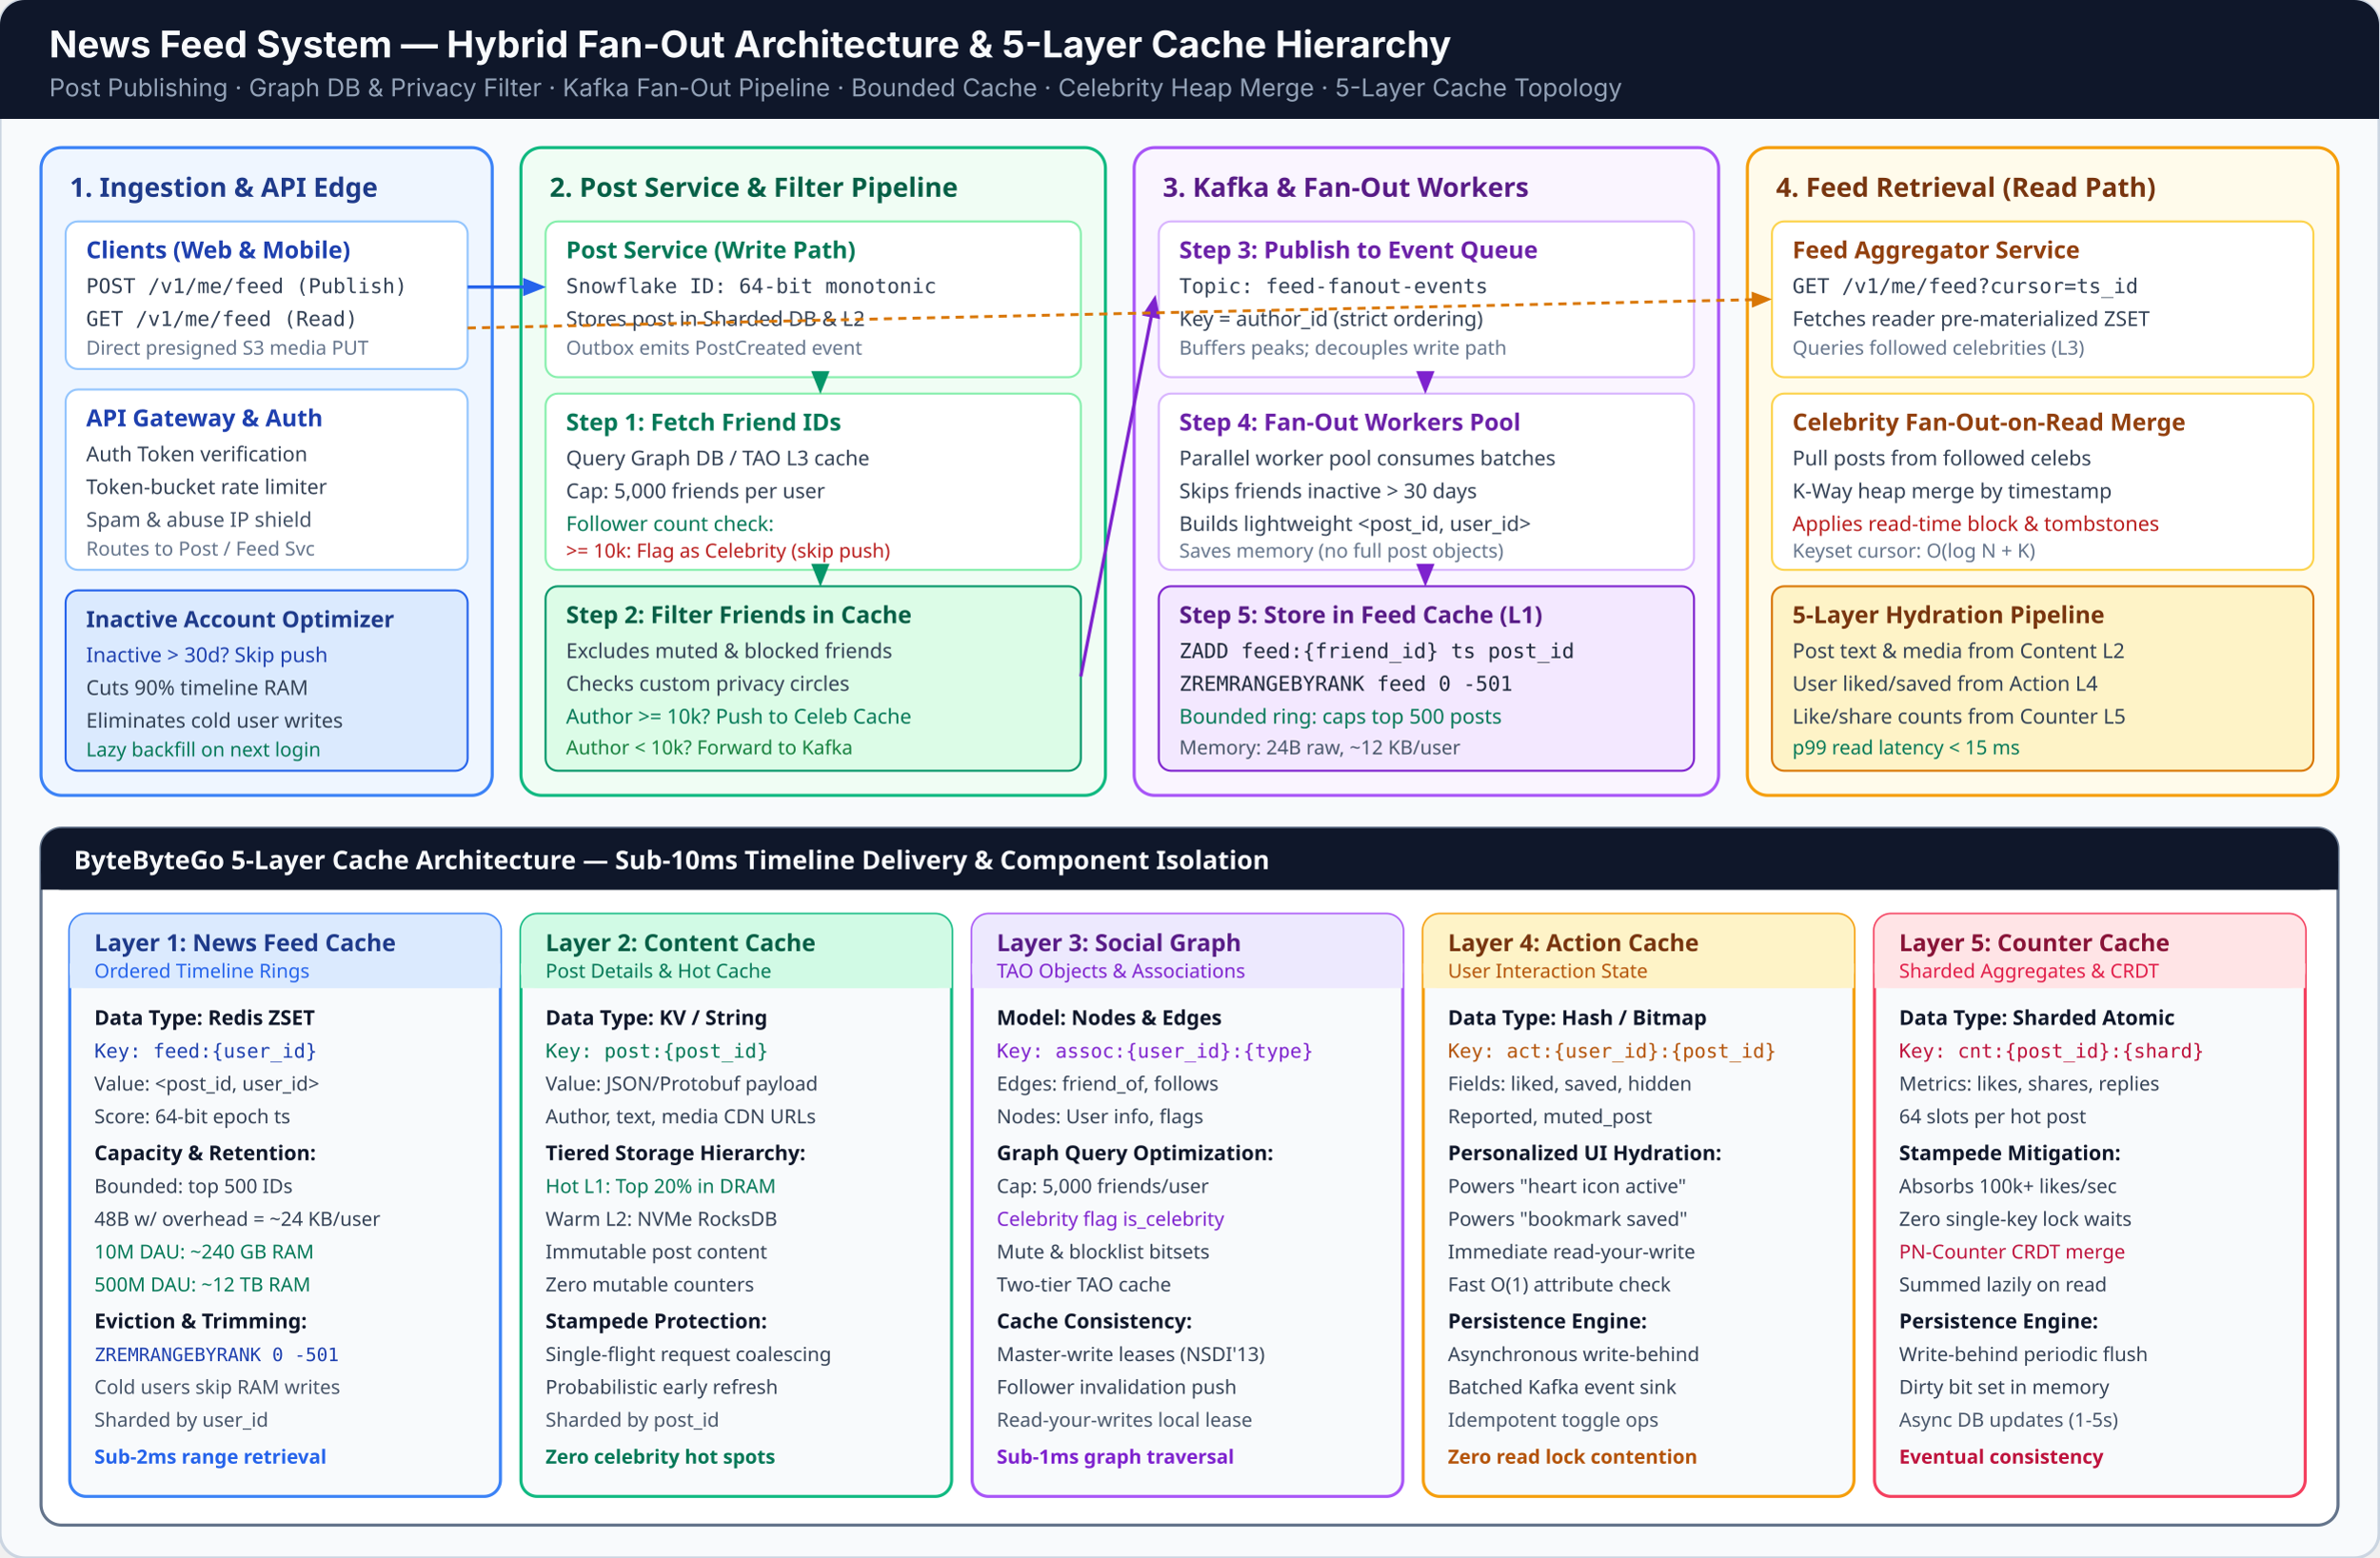
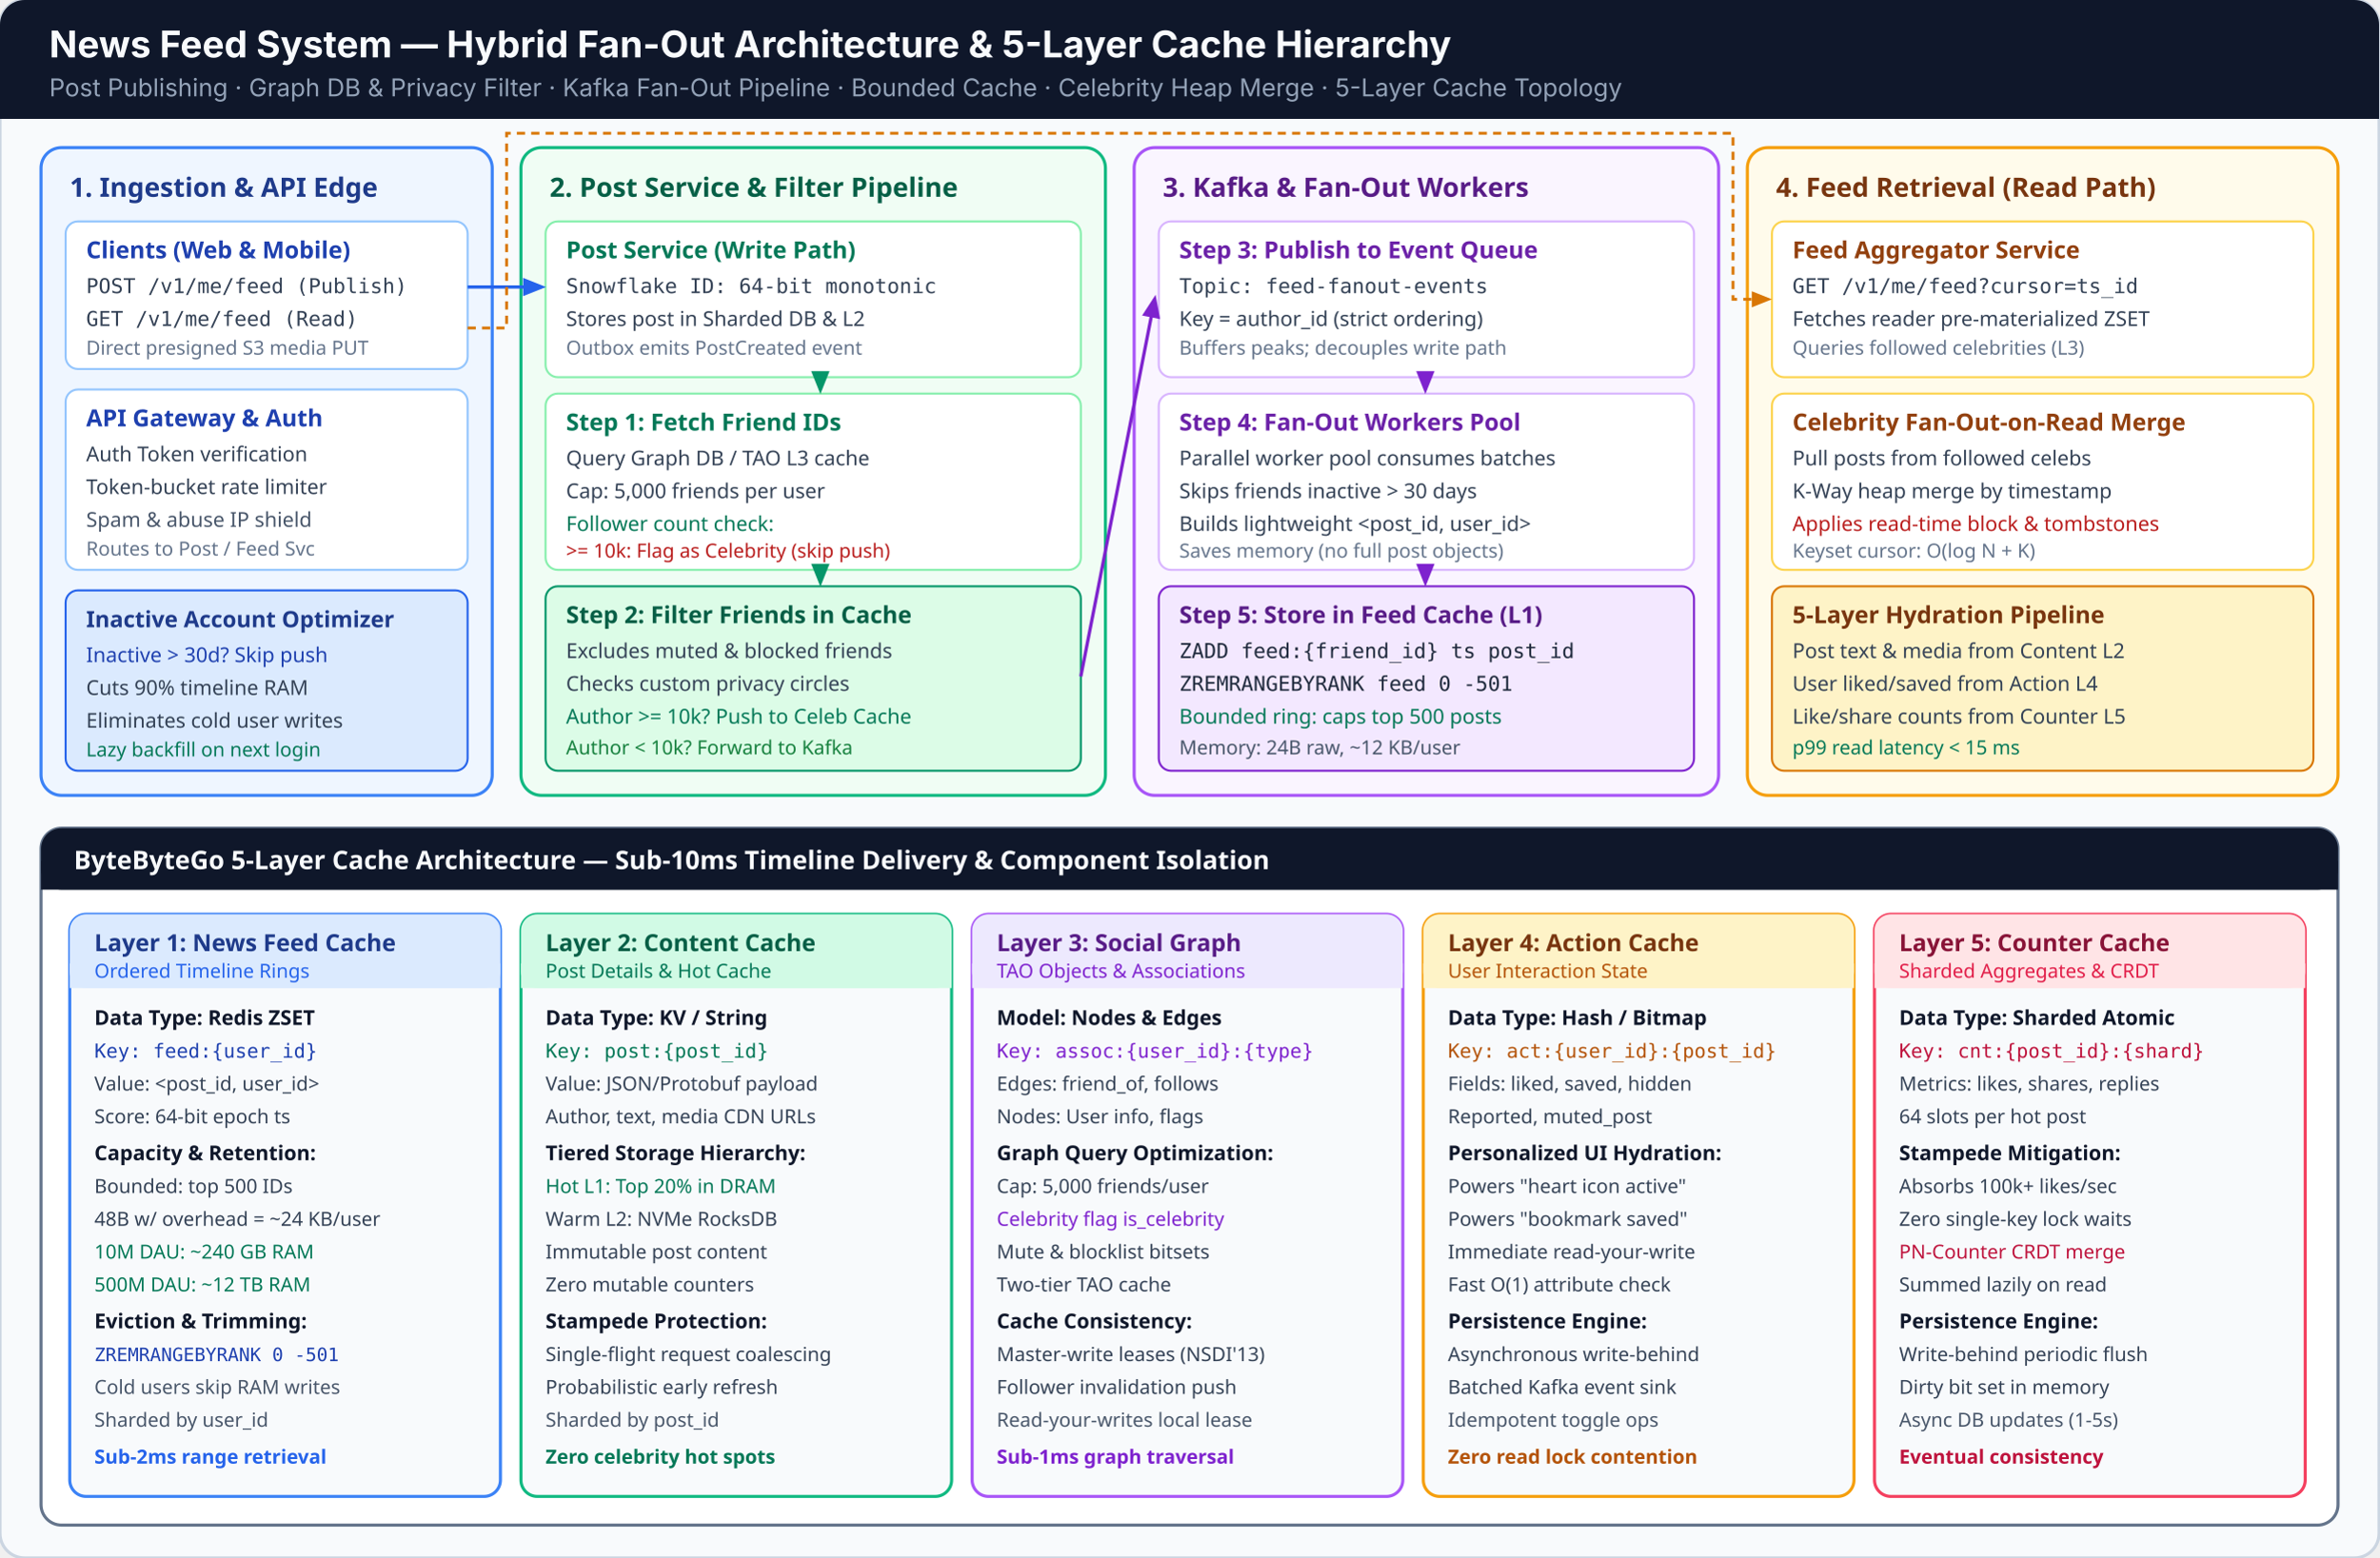
<svg xmlns="http://www.w3.org/2000/svg" viewBox="0 0 1160 760" width="1160" height="760" role="img" aria-labelledby="title desc">
  <defs>
    <marker id="arr" viewBox="0 0 10 10" refX="8" refY="5" markerWidth="7" markerHeight="7" orient="auto-start-reverse">
      <path d="M 0 1 L 10 5 L 0 9 z" fill="#475569" />
    </marker>
    <marker id="arr-blue" viewBox="0 0 10 10" refX="8" refY="5" markerWidth="7" markerHeight="7" orient="auto-start-reverse">
      <path d="M 0 1 L 10 5 L 0 9 z" fill="#2563eb" />
    </marker>
    <marker id="arr-green" viewBox="0 0 10 10" refX="8" refY="5" markerWidth="7" markerHeight="7" orient="auto-start-reverse">
      <path d="M 0 1 L 10 5 L 0 9 z" fill="#059669" />
    </marker>
    <marker id="arr-purple" viewBox="0 0 10 10" refX="8" refY="5" markerWidth="7" markerHeight="7" orient="auto-start-reverse">
      <path d="M 0 1 L 10 5 L 0 9 z" fill="#7e22ce" />
    </marker>
    <marker id="arr-amber" viewBox="0 0 10 10" refX="8" refY="5" markerWidth="7" markerHeight="7" orient="auto-start-reverse">
      <path d="M 0 1 L 10 5 L 0 9 z" fill="#d97706" />
    </marker>
  </defs>
  <rect x="0" y="0" width="1160" height="760" rx="12" fill="#f8fafc" stroke="#cbd5e1" stroke-width="1.5" />
  <rect x="0" y="0" width="1160" height="58" rx="12" fill="#0f172a" />
  <rect x="0" y="42" width="1160" height="16" fill="#0f172a" />
  <text x="24" y="28" font-family="ui-sans-serif, system-ui, -apple-system, sans-serif" font-size="18" font-weight="700" fill="#f8fafc">News Feed System — Hybrid Fan-Out Architecture &amp; 5-Layer Cache Hierarchy</text>
  <text x="24" y="47" font-family="ui-sans-serif, system-ui, -apple-system, sans-serif" font-size="12" fill="#94a3b8">Post Publishing · Graph DB &amp; Privacy Filter · Kafka Fan-Out Pipeline · Bounded Cache · Celebrity Heap Merge · 5-Layer Cache Topology</text>
  <rect x="20" y="72" width="220" height="316" rx="10" fill="#eff6ff" stroke="#3b82f6" stroke-width="1.5" />
  <text x="34" y="96" font-family="ui-sans-serif, system-ui, sans-serif" font-size="13" font-weight="700" fill="#1e3a8a">1. Ingestion &amp; API Edge</text>
  <rect x="32" y="108" width="196" height="72" rx="6" fill="#ffffff" stroke="#93c5fd" stroke-width="1" />
  <text x="42" y="126" font-family="ui-sans-serif, system-ui, sans-serif" font-size="11.5" font-weight="700" fill="#1e40af">Clients (Web &amp; Mobile)</text>
  <text x="42" y="143" font-family="ui-monospace, SFMono-Regular, monospace" font-size="10" fill="#334155">POST /v1/me/feed (Publish)</text>
  <text x="42" y="159" font-family="ui-monospace, SFMono-Regular, monospace" font-size="10" fill="#334155">GET  /v1/me/feed (Read)</text>
  <text x="42" y="173" font-family="ui-sans-serif, system-ui, sans-serif" font-size="9.5" fill="#64748b">Direct presigned S3 media PUT</text>
  <rect x="32" y="190" width="196" height="88" rx="6" fill="#ffffff" stroke="#93c5fd" stroke-width="1" />
  <text x="42" y="208" font-family="ui-sans-serif, system-ui, sans-serif" font-size="11.5" font-weight="700" fill="#1e40af">API Gateway &amp; Auth</text>
  <text x="42" y="225" font-family="ui-sans-serif, system-ui, sans-serif" font-size="10" fill="#334155">Auth Token verification</text>
  <text x="42" y="241" font-family="ui-sans-serif, system-ui, sans-serif" font-size="10" fill="#334155">Token-bucket rate limiter</text>
  <text x="42" y="257" font-family="ui-sans-serif, system-ui, sans-serif" font-size="10" fill="#475569">Spam &amp; abuse IP shield</text>
  <text x="42" y="271" font-family="ui-sans-serif, system-ui, sans-serif" font-size="9.5" fill="#64748b">Routes to Post / Feed Svc</text>
  <rect x="32" y="288" width="196" height="88" rx="6" fill="#dbeafe" stroke="#2563eb" stroke-width="1" />
  <text x="42" y="306" font-family="ui-sans-serif, system-ui, sans-serif" font-size="11" font-weight="700" fill="#1e3a8a">Inactive Account Optimizer</text>
  <text x="42" y="323" font-family="ui-sans-serif, system-ui, sans-serif" font-size="10" fill="#1e40af">Inactive &gt; 30d? Skip push</text>
  <text x="42" y="339" font-family="ui-sans-serif, system-ui, sans-serif" font-size="10" fill="#334155">Cuts 90% timeline RAM</text>
  <text x="42" y="355" font-family="ui-sans-serif, system-ui, sans-serif" font-size="10" fill="#334155">Eliminates cold user writes</text>
  <text x="42" y="369" font-family="ui-sans-serif, system-ui, sans-serif" font-size="9.5" fill="#047857">Lazy backfill on next login</text>
  <rect x="254" y="72" width="285" height="316" rx="10" fill="#f0fdf4" stroke="#10b981" stroke-width="1.5" />
  <text x="268" y="96" font-family="ui-sans-serif, system-ui, sans-serif" font-size="13" font-weight="700" fill="#065f46">2. Post Service &amp; Filter Pipeline</text>
  <rect x="266" y="108" width="261" height="76" rx="6" fill="#ffffff" stroke="#86efac" stroke-width="1" />
  <text x="276" y="126" font-family="ui-sans-serif, system-ui, sans-serif" font-size="11.5" font-weight="700" fill="#047857">Post Service (Write Path)</text>
  <text x="276" y="143" font-family="ui-monospace, SFMono-Regular, monospace" font-size="10" fill="#334155">Snowflake ID: 64-bit monotonic</text>
  <text x="276" y="159" font-family="ui-sans-serif, system-ui, sans-serif" font-size="10" fill="#334155">Stores post in Sharded DB &amp; L2</text>
  <text x="276" y="173" font-family="ui-sans-serif, system-ui, sans-serif" font-size="9.5" fill="#64748b">Outbox emits PostCreated event</text>
  <rect x="266" y="192" width="261" height="86" rx="6" fill="#ffffff" stroke="#86efac" stroke-width="1" />
  <text x="276" y="210" font-family="ui-sans-serif, system-ui, sans-serif" font-size="11.5" font-weight="700" fill="#047857">Step 1: Fetch Friend IDs</text>
  <text x="276" y="227" font-family="ui-sans-serif, system-ui, sans-serif" font-size="10" fill="#334155">Query Graph DB / TAO L3 cache</text>
  <text x="276" y="243" font-family="ui-sans-serif, system-ui, sans-serif" font-size="10" fill="#334155">Cap: 5,000 friends per user</text>
  <text x="276" y="259" font-family="ui-sans-serif, system-ui, sans-serif" font-size="10" fill="#047857">Follower count check:</text>
  <text x="276" y="272" font-family="ui-sans-serif, system-ui, sans-serif" font-size="9.5" fill="#b91c1c">&gt;= 10k: Flag as Celebrity (skip push)</text>
  <rect x="266" y="286" width="261" height="90" rx="6" fill="#dcfce7" stroke="#059669" stroke-width="1" />
  <text x="276" y="304" font-family="ui-sans-serif, system-ui, sans-serif" font-size="11.5" font-weight="700" fill="#065f46">Step 2: Filter Friends in Cache</text>
  <text x="276" y="321" font-family="ui-sans-serif, system-ui, sans-serif" font-size="10" fill="#334155">Excludes muted &amp; blocked friends</text>
  <text x="276" y="337" font-family="ui-sans-serif, system-ui, sans-serif" font-size="10" fill="#334155">Checks custom privacy circles</text>
  <text x="276" y="353" font-family="ui-sans-serif, system-ui, sans-serif" font-size="10" fill="#047857">Author &gt;= 10k? Push to Celeb Cache</text>
  <text x="276" y="368" font-family="ui-sans-serif, system-ui, sans-serif" font-size="9.5" fill="#15803d">Author &lt; 10k? Forward to Kafka</text>
  <rect x="553" y="72" width="285" height="316" rx="10" fill="#faf5ff" stroke="#a855f7" stroke-width="1.5" />
  <text x="567" y="96" font-family="ui-sans-serif, system-ui, sans-serif" font-size="13" font-weight="700" fill="#581c87">3. Kafka &amp; Fan-Out Workers</text>
  <rect x="565" y="108" width="261" height="76" rx="6" fill="#ffffff" stroke="#d8b4fe" stroke-width="1" />
  <text x="575" y="126" font-family="ui-sans-serif, system-ui, sans-serif" font-size="11.5" font-weight="700" fill="#6b21a8">Step 3: Publish to Event Queue</text>
  <text x="575" y="143" font-family="ui-monospace, SFMono-Regular, monospace" font-size="10" fill="#334155">Topic: feed-fanout-events</text>
  <text x="575" y="159" font-family="ui-sans-serif, system-ui, sans-serif" font-size="10" fill="#334155">Key = author_id (strict ordering)</text>
  <text x="575" y="173" font-family="ui-sans-serif, system-ui, sans-serif" font-size="9.5" fill="#64748b">Buffers peaks; decouples write path</text>
  <rect x="565" y="192" width="261" height="86" rx="6" fill="#ffffff" stroke="#d8b4fe" stroke-width="1" />
  <text x="575" y="210" font-family="ui-sans-serif, system-ui, sans-serif" font-size="11.5" font-weight="700" fill="#6b21a8">Step 4: Fan-Out Workers Pool</text>
  <text x="575" y="227" font-family="ui-sans-serif, system-ui, sans-serif" font-size="10" fill="#334155">Parallel worker pool consumes batches</text>
  <text x="575" y="243" font-family="ui-sans-serif, system-ui, sans-serif" font-size="10" fill="#334155">Skips friends inactive &gt; 30 days</text>
  <text x="575" y="259" font-family="ui-sans-serif, system-ui, sans-serif" font-size="10" fill="#334155">Builds lightweight &lt;post_id, user_id&gt;</text>
  <text x="575" y="272" font-family="ui-sans-serif, system-ui, sans-serif" font-size="9.5" fill="#64748b">Saves memory (no full post objects)</text>
  <rect x="565" y="286" width="261" height="90" rx="6" fill="#f3e8ff" stroke="#7e22ce" stroke-width="1" />
  <text x="575" y="304" font-family="ui-sans-serif, system-ui, sans-serif" font-size="11.5" font-weight="700" fill="#581c87">Step 5: Store in Feed Cache (L1)</text>
  <text x="575" y="321" font-family="ui-monospace, SFMono-Regular, monospace" font-size="10" fill="#1e293b">ZADD feed:{friend_id} ts post_id</text>
  <text x="575" y="337" font-family="ui-monospace, SFMono-Regular, monospace" font-size="10" fill="#1e293b">ZREMRANGEBYRANK feed 0 -501</text>
  <text x="575" y="353" font-family="ui-sans-serif, system-ui, sans-serif" font-size="10" fill="#047857">Bounded ring: caps top 500 posts</text>
  <text x="575" y="368" font-family="ui-sans-serif, system-ui, sans-serif" font-size="9.5" fill="#475569">Memory: 24B raw, ~12 KB/user</text>
  <rect x="852" y="72" width="288" height="316" rx="10" fill="#fffbeb" stroke="#f59e0b" stroke-width="1.5" />
  <text x="866" y="96" font-family="ui-sans-serif, system-ui, sans-serif" font-size="13" font-weight="700" fill="#78350f">4. Feed Retrieval (Read Path)</text>
  <rect x="864" y="108" width="264" height="76" rx="6" fill="#ffffff" stroke="#fcd34d" stroke-width="1" />
  <text x="874" y="126" font-family="ui-sans-serif, system-ui, sans-serif" font-size="11.5" font-weight="700" fill="#92400e">Feed Aggregator Service</text>
  <text x="874" y="143" font-family="ui-monospace, SFMono-Regular, monospace" font-size="10" fill="#334155">GET /v1/me/feed?cursor=ts_id</text>
  <text x="874" y="159" font-family="ui-sans-serif, system-ui, sans-serif" font-size="10" fill="#334155">Fetches reader pre-materialized ZSET</text>
  <text x="874" y="173" font-family="ui-sans-serif, system-ui, sans-serif" font-size="9.5" fill="#64748b">Queries followed celebrities (L3)</text>
  <rect x="864" y="192" width="264" height="86" rx="6" fill="#ffffff" stroke="#fcd34d" stroke-width="1" />
  <text x="874" y="210" font-family="ui-sans-serif, system-ui, sans-serif" font-size="11.5" font-weight="700" fill="#92400e">Celebrity Fan-Out-on-Read Merge</text>
  <text x="874" y="227" font-family="ui-sans-serif, system-ui, sans-serif" font-size="10" fill="#334155">Pull posts from followed celebs</text>
  <text x="874" y="243" font-family="ui-sans-serif, system-ui, sans-serif" font-size="10" fill="#334155">K-Way heap merge by timestamp</text>
  <text x="874" y="259" font-family="ui-sans-serif, system-ui, sans-serif" font-size="10" fill="#b91c1c">Applies read-time block &amp; tombstones</text>
  <text x="874" y="272" font-family="ui-sans-serif, system-ui, sans-serif" font-size="9.5" fill="#64748b">Keyset cursor: O(log N + K)</text>
  <rect x="864" y="286" width="264" height="90" rx="6" fill="#fef3c7" stroke="#d97706" stroke-width="1" />
  <text x="874" y="304" font-family="ui-sans-serif, system-ui, sans-serif" font-size="11.5" font-weight="700" fill="#78350f">5-Layer Hydration Pipeline</text>
  <text x="874" y="321" font-family="ui-sans-serif, system-ui, sans-serif" font-size="10" fill="#334155">Post text &amp; media from Content L2</text>
  <text x="874" y="337" font-family="ui-sans-serif, system-ui, sans-serif" font-size="10" fill="#334155">User liked/saved from Action L4</text>
  <text x="874" y="353" font-family="ui-sans-serif, system-ui, sans-serif" font-size="10" fill="#334155">Like/share counts from Counter L5</text>
  <text x="874" y="368" font-family="ui-sans-serif, system-ui, sans-serif" font-size="9.5" fill="#047857">p99 read latency &lt; 15 ms</text>
  <line x1="228" y1="140" x2="264" y2="140" stroke="#2563eb" stroke-width="1.6" marker-end="url(#arr-blue)" />
  <line x1="400" y1="184" x2="400" y2="190" stroke="#059669" stroke-width="1.6" marker-end="url(#arr-green)" />
  <line x1="400" y1="278" x2="400" y2="284" stroke="#059669" stroke-width="1.6" marker-end="url(#arr-green)" />
  <line x1="527" y1="330" x2="563" y2="146" stroke="#7e22ce" stroke-width="1.6" marker-end="url(#arr-purple)" />
  <line x1="695" y1="184" x2="695" y2="190" stroke="#7e22ce" stroke-width="1.6" marker-end="url(#arr-purple)" />
  <line x1="695" y1="278" x2="695" y2="284" stroke="#7e22ce" stroke-width="1.6" marker-end="url(#arr-purple)" />
-   <line x1="228" y1="160" x2="862" y2="146" stroke="#d97706" stroke-width="1.4" stroke-dasharray="4,3" marker-end="url(#arr-amber)" />
+   <path d="M 228 160 L 247 160 L 247 65 L 845 65 L 845 146 L 862 146" stroke="#d97706" stroke-width="1.4" stroke-dasharray="4,3" fill="none" marker-end="url(#arr-amber)" />
  <rect x="20" y="404" width="1120" height="340" rx="10" fill="#ffffff" stroke="#64748b" stroke-width="1.5" />
  <rect x="20" y="404" width="1120" height="30" rx="10" fill="#0f172a" />
  <rect x="20" y="420" width="1120" height="14" fill="#0f172a" />
  <text x="36" y="424" font-family="ui-sans-serif, system-ui, sans-serif" font-size="12.5" font-weight="700" fill="#f8fafc">ByteByteGo 5-Layer Cache Architecture — Sub-10ms Timeline Delivery &amp; Component Isolation</text>
  <rect x="34" y="446" width="210" height="284" rx="8" fill="#f8fafc" stroke="#3b82f6" stroke-width="1.5" />
  <rect x="34" y="446" width="210" height="36" rx="8" fill="#dbeafe" />
  <rect x="34" y="470" width="210" height="12" fill="#dbeafe" />
  <text x="46" y="464" font-family="ui-sans-serif, system-ui, sans-serif" font-size="11.5" font-weight="700" fill="#1e3a8a">Layer 1: News Feed Cache</text>
  <text x="46" y="477" font-family="ui-sans-serif, system-ui, sans-serif" font-size="9.5" fill="#2563eb">Ordered Timeline Rings</text>
  <text x="46" y="500" font-family="ui-sans-serif, system-ui, sans-serif" font-size="10" font-weight="700" fill="#0f172a">Data Type: Redis ZSET</text>
  <text x="46" y="516" font-family="ui-monospace, SFMono-Regular, monospace" font-size="9.5" fill="#1e40af">Key: feed:{user_id}</text>
  <text x="46" y="532" font-family="ui-sans-serif, system-ui, sans-serif" font-size="9.5" fill="#334155">Value: &lt;post_id, user_id&gt;</text>
  <text x="46" y="548" font-family="ui-sans-serif, system-ui, sans-serif" font-size="9.5" fill="#334155">Score: 64-bit epoch ts</text>
  <text x="46" y="566" font-family="ui-sans-serif, system-ui, sans-serif" font-size="10" font-weight="700" fill="#0f172a">Capacity &amp; Retention:</text>
  <text x="46" y="582" font-family="ui-sans-serif, system-ui, sans-serif" font-size="9.5" fill="#334155">Bounded: top 500 IDs</text>
  <text x="46" y="598" font-family="ui-sans-serif, system-ui, sans-serif" font-size="9.5" fill="#334155">48B w/ overhead = ~24 KB/user</text>
  <text x="46" y="614" font-family="ui-sans-serif, system-ui, sans-serif" font-size="9.5" fill="#047857">10M DAU: ~240 GB RAM</text>
  <text x="46" y="630" font-family="ui-sans-serif, system-ui, sans-serif" font-size="9.5" fill="#047857">500M DAU: ~12 TB RAM</text>
  <text x="46" y="648" font-family="ui-sans-serif, system-ui, sans-serif" font-size="10" font-weight="700" fill="#0f172a">Eviction &amp; Trimming:</text>
  <text x="46" y="664" font-family="ui-monospace, SFMono-Regular, monospace" font-size="9" fill="#1e40af">ZREMRANGEBYRANK 0 -501</text>
  <text x="46" y="680" font-family="ui-sans-serif, system-ui, sans-serif" font-size="9.5" fill="#475569">Cold users skip RAM writes</text>
  <text x="46" y="696" font-family="ui-sans-serif, system-ui, sans-serif" font-size="9.5" fill="#475569">Sharded by user_id</text>
  <text x="46" y="714" font-family="ui-sans-serif, system-ui, sans-serif" font-size="9.5" font-weight="700" fill="#2563eb">Sub-2ms range retrieval</text>
  <rect x="254" y="446" width="210" height="284" rx="8" fill="#f8fafc" stroke="#10b981" stroke-width="1.5" />
  <rect x="254" y="446" width="210" height="36" rx="8" fill="#d1fae5" />
  <rect x="254" y="470" width="210" height="12" fill="#d1fae5" />
  <text x="266" y="464" font-family="ui-sans-serif, system-ui, sans-serif" font-size="11.5" font-weight="700" fill="#065f46">Layer 2: Content Cache</text>
  <text x="266" y="477" font-family="ui-sans-serif, system-ui, sans-serif" font-size="9.5" fill="#047857">Post Details &amp; Hot Cache</text>
  <text x="266" y="500" font-family="ui-sans-serif, system-ui, sans-serif" font-size="10" font-weight="700" fill="#0f172a">Data Type: KV / String</text>
  <text x="266" y="516" font-family="ui-monospace, SFMono-Regular, monospace" font-size="9.5" fill="#047857">Key: post:{post_id}</text>
  <text x="266" y="532" font-family="ui-sans-serif, system-ui, sans-serif" font-size="9.5" fill="#334155">Value: JSON/Protobuf payload</text>
  <text x="266" y="548" font-family="ui-sans-serif, system-ui, sans-serif" font-size="9.5" fill="#334155">Author, text, media CDN URLs</text>
  <text x="266" y="566" font-family="ui-sans-serif, system-ui, sans-serif" font-size="10" font-weight="700" fill="#0f172a">Tiered Storage Hierarchy:</text>
  <text x="266" y="582" font-family="ui-sans-serif, system-ui, sans-serif" font-size="9.5" fill="#047857">Hot L1: Top 20% in DRAM</text>
  <text x="266" y="598" font-family="ui-sans-serif, system-ui, sans-serif" font-size="9.5" fill="#334155">Warm L2: NVMe RocksDB</text>
  <text x="266" y="614" font-family="ui-sans-serif, system-ui, sans-serif" font-size="9.5" fill="#334155">Immutable post content</text>
  <text x="266" y="630" font-family="ui-sans-serif, system-ui, sans-serif" font-size="9.5" fill="#334155">Zero mutable counters</text>
  <text x="266" y="648" font-family="ui-sans-serif, system-ui, sans-serif" font-size="10" font-weight="700" fill="#0f172a">Stampede Protection:</text>
  <text x="266" y="664" font-family="ui-sans-serif, system-ui, sans-serif" font-size="9.5" fill="#334155">Single-flight request coalescing</text>
  <text x="266" y="680" font-family="ui-sans-serif, system-ui, sans-serif" font-size="9.5" fill="#334155">Probabilistic early refresh</text>
  <text x="266" y="696" font-family="ui-sans-serif, system-ui, sans-serif" font-size="9.5" fill="#475569">Sharded by post_id</text>
  <text x="266" y="714" font-family="ui-sans-serif, system-ui, sans-serif" font-size="9.5" font-weight="700" fill="#047857">Zero celebrity hot spots</text>
  <rect x="474" y="446" width="210" height="284" rx="8" fill="#f8fafc" stroke="#a855f7" stroke-width="1.5" />
  <rect x="474" y="446" width="210" height="36" rx="8" fill="#ede9fe" />
  <rect x="474" y="470" width="210" height="12" fill="#ede9fe" />
  <text x="486" y="464" font-family="ui-sans-serif, system-ui, sans-serif" font-size="11.5" font-weight="700" fill="#581c87">Layer 3: Social Graph</text>
  <text x="486" y="477" font-family="ui-sans-serif, system-ui, sans-serif" font-size="9.5" fill="#7e22ce">TAO Objects &amp; Associations</text>
  <text x="486" y="500" font-family="ui-sans-serif, system-ui, sans-serif" font-size="10" font-weight="700" fill="#0f172a">Model: Nodes &amp; Edges</text>
  <text x="486" y="516" font-family="ui-monospace, SFMono-Regular, monospace" font-size="9.5" fill="#7e22ce">Key: assoc:{user_id}:{type}</text>
  <text x="486" y="532" font-family="ui-sans-serif, system-ui, sans-serif" font-size="9.5" fill="#334155">Edges: friend_of, follows</text>
  <text x="486" y="548" font-family="ui-sans-serif, system-ui, sans-serif" font-size="9.5" fill="#334155">Nodes: User info, flags</text>
  <text x="486" y="566" font-family="ui-sans-serif, system-ui, sans-serif" font-size="10" font-weight="700" fill="#0f172a">Graph Query Optimization:</text>
  <text x="486" y="582" font-family="ui-sans-serif, system-ui, sans-serif" font-size="9.5" fill="#334155">Cap: 5,000 friends/user</text>
  <text x="486" y="598" font-family="ui-sans-serif, system-ui, sans-serif" font-size="9.5" fill="#7e22ce">Celebrity flag is_celebrity</text>
  <text x="486" y="614" font-family="ui-sans-serif, system-ui, sans-serif" font-size="9.5" fill="#334155">Mute &amp; blocklist bitsets</text>
  <text x="486" y="630" font-family="ui-sans-serif, system-ui, sans-serif" font-size="9.5" fill="#334155">Two-tier TAO cache</text>
  <text x="486" y="648" font-family="ui-sans-serif, system-ui, sans-serif" font-size="10" font-weight="700" fill="#0f172a">Cache Consistency:</text>
  <text x="486" y="664" font-family="ui-sans-serif, system-ui, sans-serif" font-size="9.5" fill="#334155">Master-write leases (NSDI'13)</text>
  <text x="486" y="680" font-family="ui-sans-serif, system-ui, sans-serif" font-size="9.5" fill="#334155">Follower invalidation push</text>
  <text x="486" y="696" font-family="ui-sans-serif, system-ui, sans-serif" font-size="9.5" fill="#475569">Read-your-writes local lease</text>
  <text x="486" y="714" font-family="ui-sans-serif, system-ui, sans-serif" font-size="9.5" font-weight="700" fill="#7e22ce">Sub-1ms graph traversal</text>
  <rect x="694" y="446" width="210" height="284" rx="8" fill="#f8fafc" stroke="#f59e0b" stroke-width="1.5" />
  <rect x="694" y="446" width="210" height="36" rx="8" fill="#fef3c7" />
  <rect x="694" y="470" width="210" height="12" fill="#fef3c7" />
  <text x="706" y="464" font-family="ui-sans-serif, system-ui, sans-serif" font-size="11.5" font-weight="700" fill="#78350f">Layer 4: Action Cache</text>
  <text x="706" y="477" font-family="ui-sans-serif, system-ui, sans-serif" font-size="9.5" fill="#b45309">User Interaction State</text>
  <text x="706" y="500" font-family="ui-sans-serif, system-ui, sans-serif" font-size="10" font-weight="700" fill="#0f172a">Data Type: Hash / Bitmap</text>
  <text x="706" y="516" font-family="ui-monospace, SFMono-Regular, monospace" font-size="9.5" fill="#b45309">Key: act:{user_id}:{post_id}</text>
  <text x="706" y="532" font-family="ui-sans-serif, system-ui, sans-serif" font-size="9.5" fill="#334155">Fields: liked, saved, hidden</text>
  <text x="706" y="548" font-family="ui-sans-serif, system-ui, sans-serif" font-size="9.5" fill="#334155">Reported, muted_post</text>
  <text x="706" y="566" font-family="ui-sans-serif, system-ui, sans-serif" font-size="10" font-weight="700" fill="#0f172a">Personalized UI Hydration:</text>
  <text x="706" y="582" font-family="ui-sans-serif, system-ui, sans-serif" font-size="9.5" fill="#334155">Powers "heart icon active"</text>
  <text x="706" y="598" font-family="ui-sans-serif, system-ui, sans-serif" font-size="9.5" fill="#334155">Powers "bookmark saved"</text>
  <text x="706" y="614" font-family="ui-sans-serif, system-ui, sans-serif" font-size="9.5" fill="#334155">Immediate read-your-write</text>
  <text x="706" y="630" font-family="ui-sans-serif, system-ui, sans-serif" font-size="9.5" fill="#334155">Fast O(1) attribute check</text>
  <text x="706" y="648" font-family="ui-sans-serif, system-ui, sans-serif" font-size="10" font-weight="700" fill="#0f172a">Persistence Engine:</text>
  <text x="706" y="664" font-family="ui-sans-serif, system-ui, sans-serif" font-size="9.5" fill="#334155">Asynchronous write-behind</text>
  <text x="706" y="680" font-family="ui-sans-serif, system-ui, sans-serif" font-size="9.5" fill="#334155">Batched Kafka event sink</text>
  <text x="706" y="696" font-family="ui-sans-serif, system-ui, sans-serif" font-size="9.5" fill="#475569">Idempotent toggle ops</text>
  <text x="706" y="714" font-family="ui-sans-serif, system-ui, sans-serif" font-size="9.5" font-weight="700" fill="#b45309">Zero read lock contention</text>
  <rect x="914" y="446" width="210" height="284" rx="8" fill="#f8fafc" stroke="#f43f5e" stroke-width="1.5" />
  <rect x="914" y="446" width="210" height="36" rx="8" fill="#ffe4e6" />
  <rect x="914" y="470" width="210" height="12" fill="#ffe4e6" />
  <text x="926" y="464" font-family="ui-sans-serif, system-ui, sans-serif" font-size="11.5" font-weight="700" fill="#881337">Layer 5: Counter Cache</text>
  <text x="926" y="477" font-family="ui-sans-serif, system-ui, sans-serif" font-size="9.5" fill="#e11d48">Sharded Aggregates &amp; CRDT</text>
  <text x="926" y="500" font-family="ui-sans-serif, system-ui, sans-serif" font-size="10" font-weight="700" fill="#0f172a">Data Type: Sharded Atomic</text>
  <text x="926" y="516" font-family="ui-monospace, SFMono-Regular, monospace" font-size="9.5" fill="#be123c">Key: cnt:{post_id}:{shard}</text>
  <text x="926" y="532" font-family="ui-sans-serif, system-ui, sans-serif" font-size="9.5" fill="#334155">Metrics: likes, shares, replies</text>
  <text x="926" y="548" font-family="ui-sans-serif, system-ui, sans-serif" font-size="9.5" fill="#334155">64 slots per hot post</text>
  <text x="926" y="566" font-family="ui-sans-serif, system-ui, sans-serif" font-size="10" font-weight="700" fill="#0f172a">Stampede Mitigation:</text>
  <text x="926" y="582" font-family="ui-sans-serif, system-ui, sans-serif" font-size="9.5" fill="#334155">Absorbs 100k+ likes/sec</text>
  <text x="926" y="598" font-family="ui-sans-serif, system-ui, sans-serif" font-size="9.5" fill="#334155">Zero single-key lock waits</text>
  <text x="926" y="614" font-family="ui-sans-serif, system-ui, sans-serif" font-size="9.5" fill="#be123c">PN-Counter CRDT merge</text>
  <text x="926" y="630" font-family="ui-sans-serif, system-ui, sans-serif" font-size="9.5" fill="#334155">Summed lazily on read</text>
  <text x="926" y="648" font-family="ui-sans-serif, system-ui, sans-serif" font-size="10" font-weight="700" fill="#0f172a">Persistence Engine:</text>
  <text x="926" y="664" font-family="ui-sans-serif, system-ui, sans-serif" font-size="9.5" fill="#334155">Write-behind periodic flush</text>
  <text x="926" y="680" font-family="ui-sans-serif, system-ui, sans-serif" font-size="9.5" fill="#334155">Dirty bit set in memory</text>
  <text x="926" y="696" font-family="ui-sans-serif, system-ui, sans-serif" font-size="9.5" fill="#475569">Async DB updates (1-5s)</text>
  <text x="926" y="714" font-family="ui-sans-serif, system-ui, sans-serif" font-size="9.5" font-weight="700" fill="#be123c">Eventual consistency</text>
</svg>
